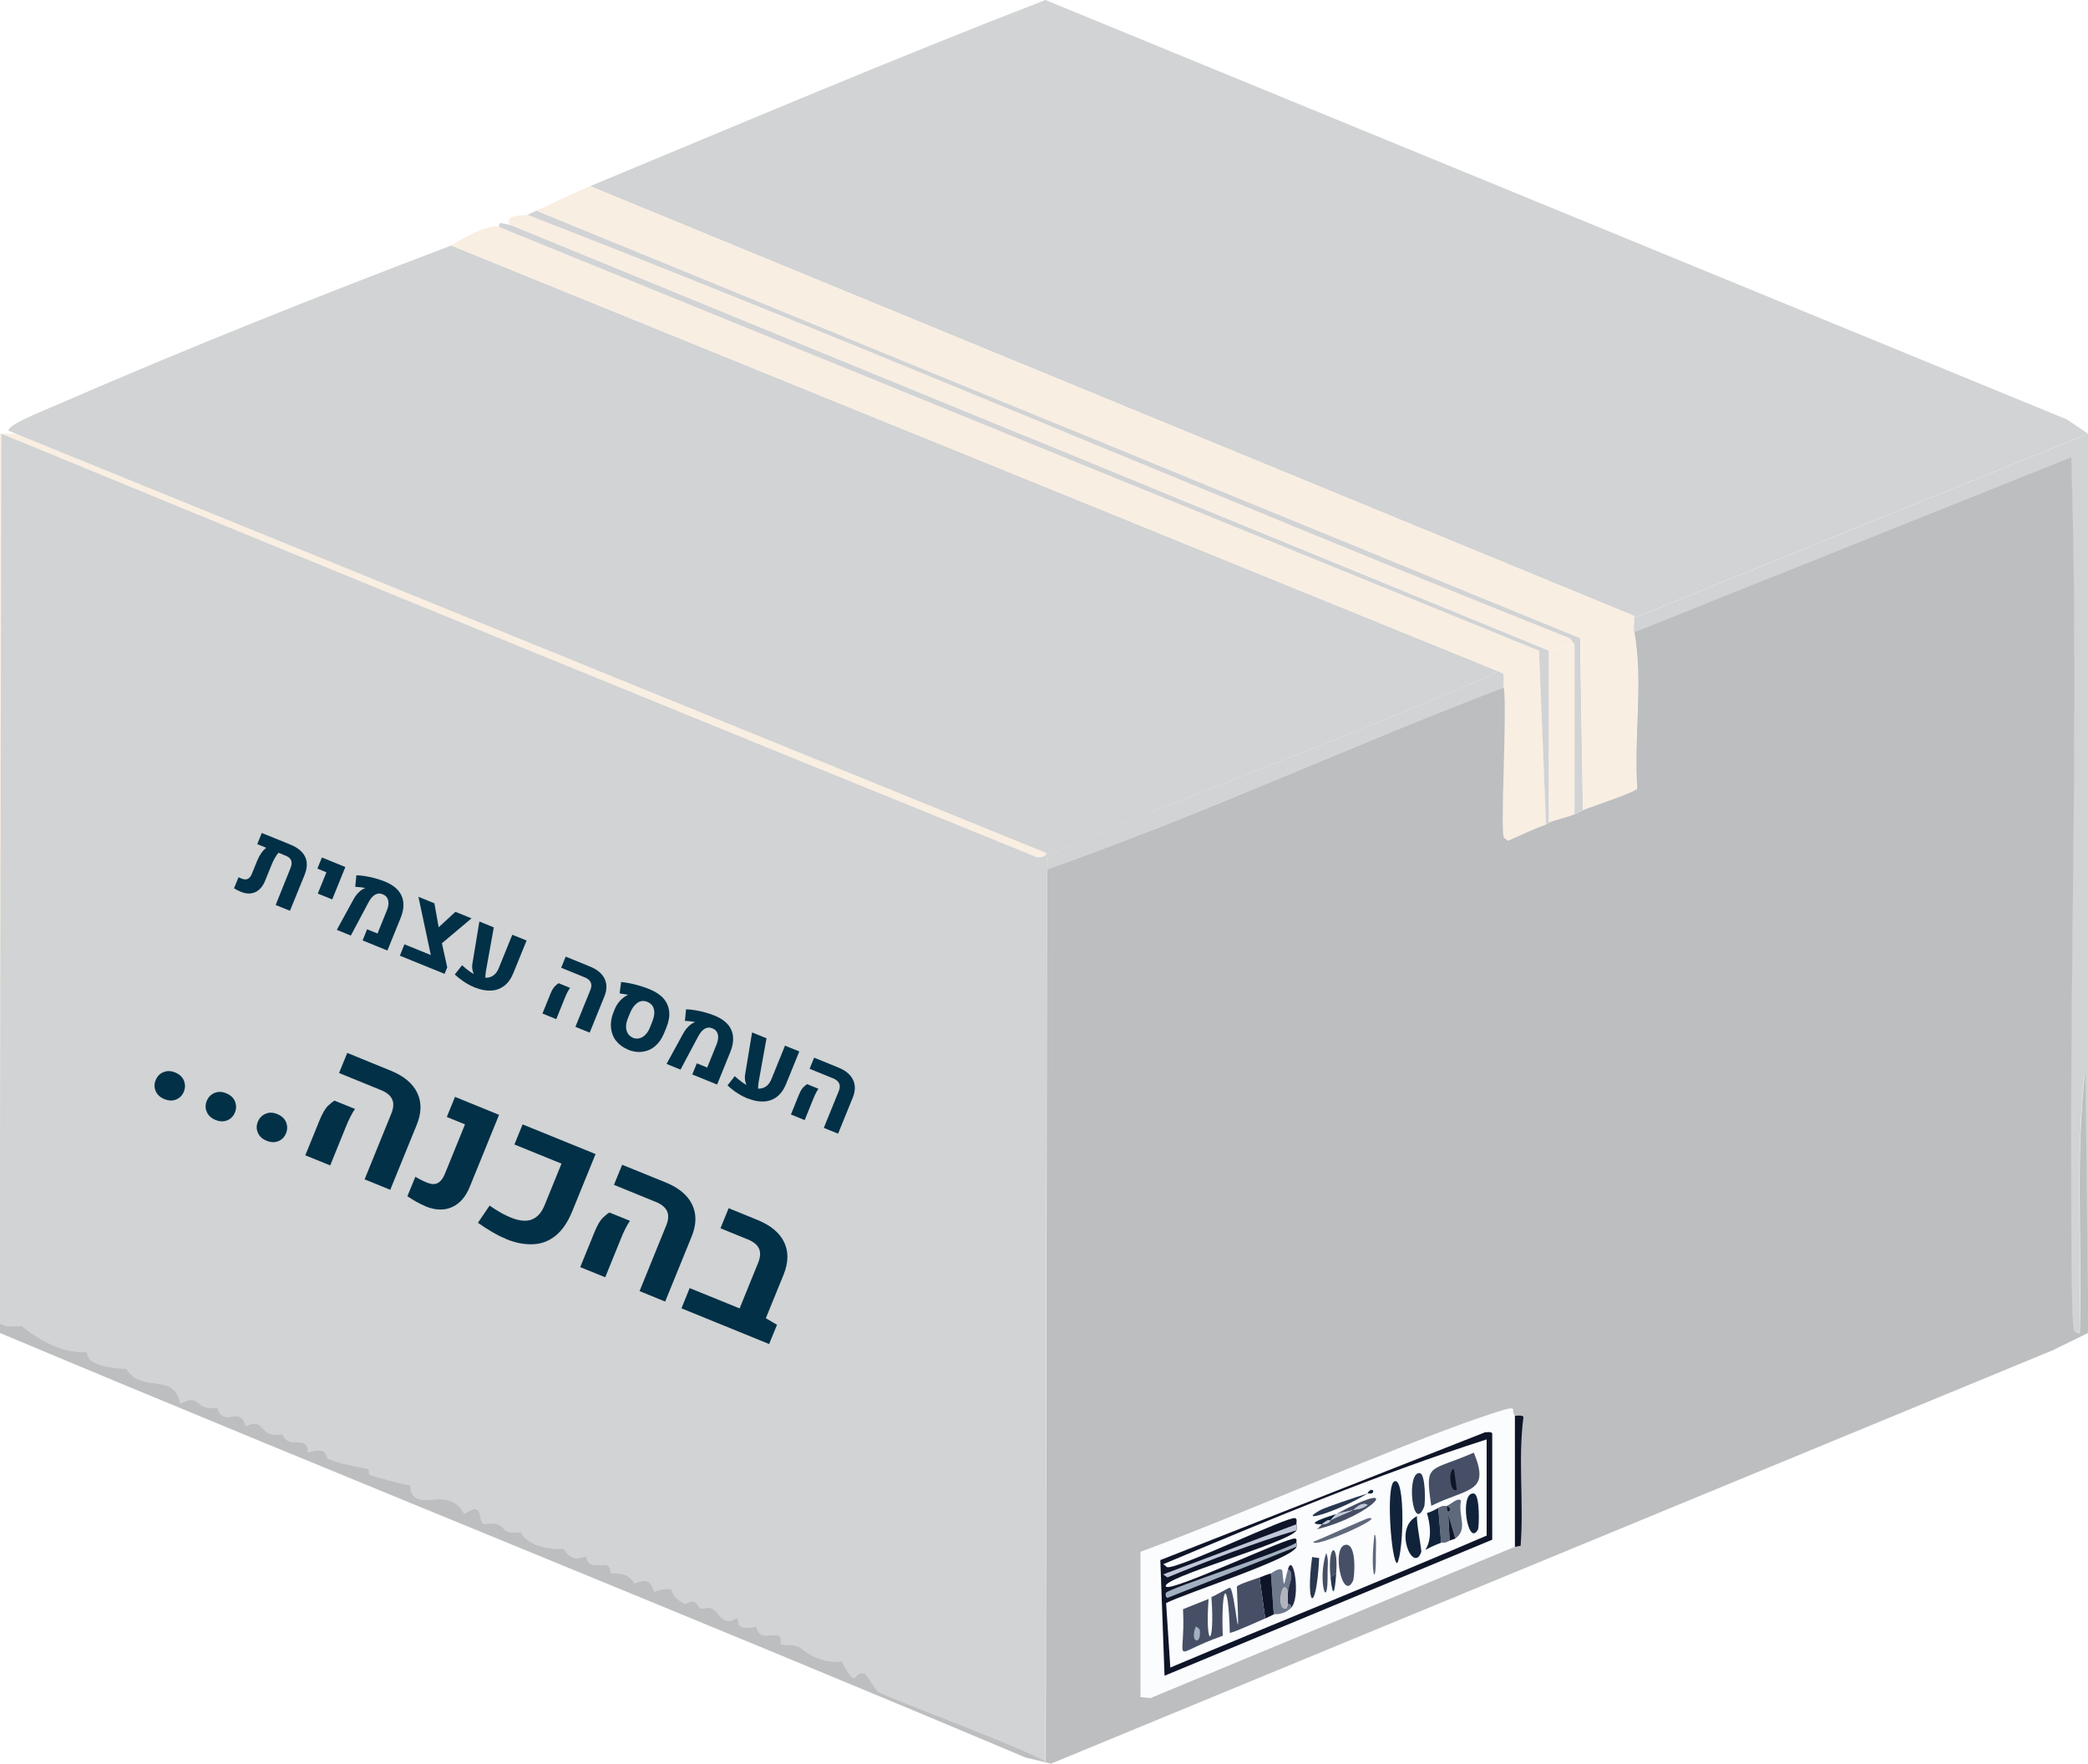
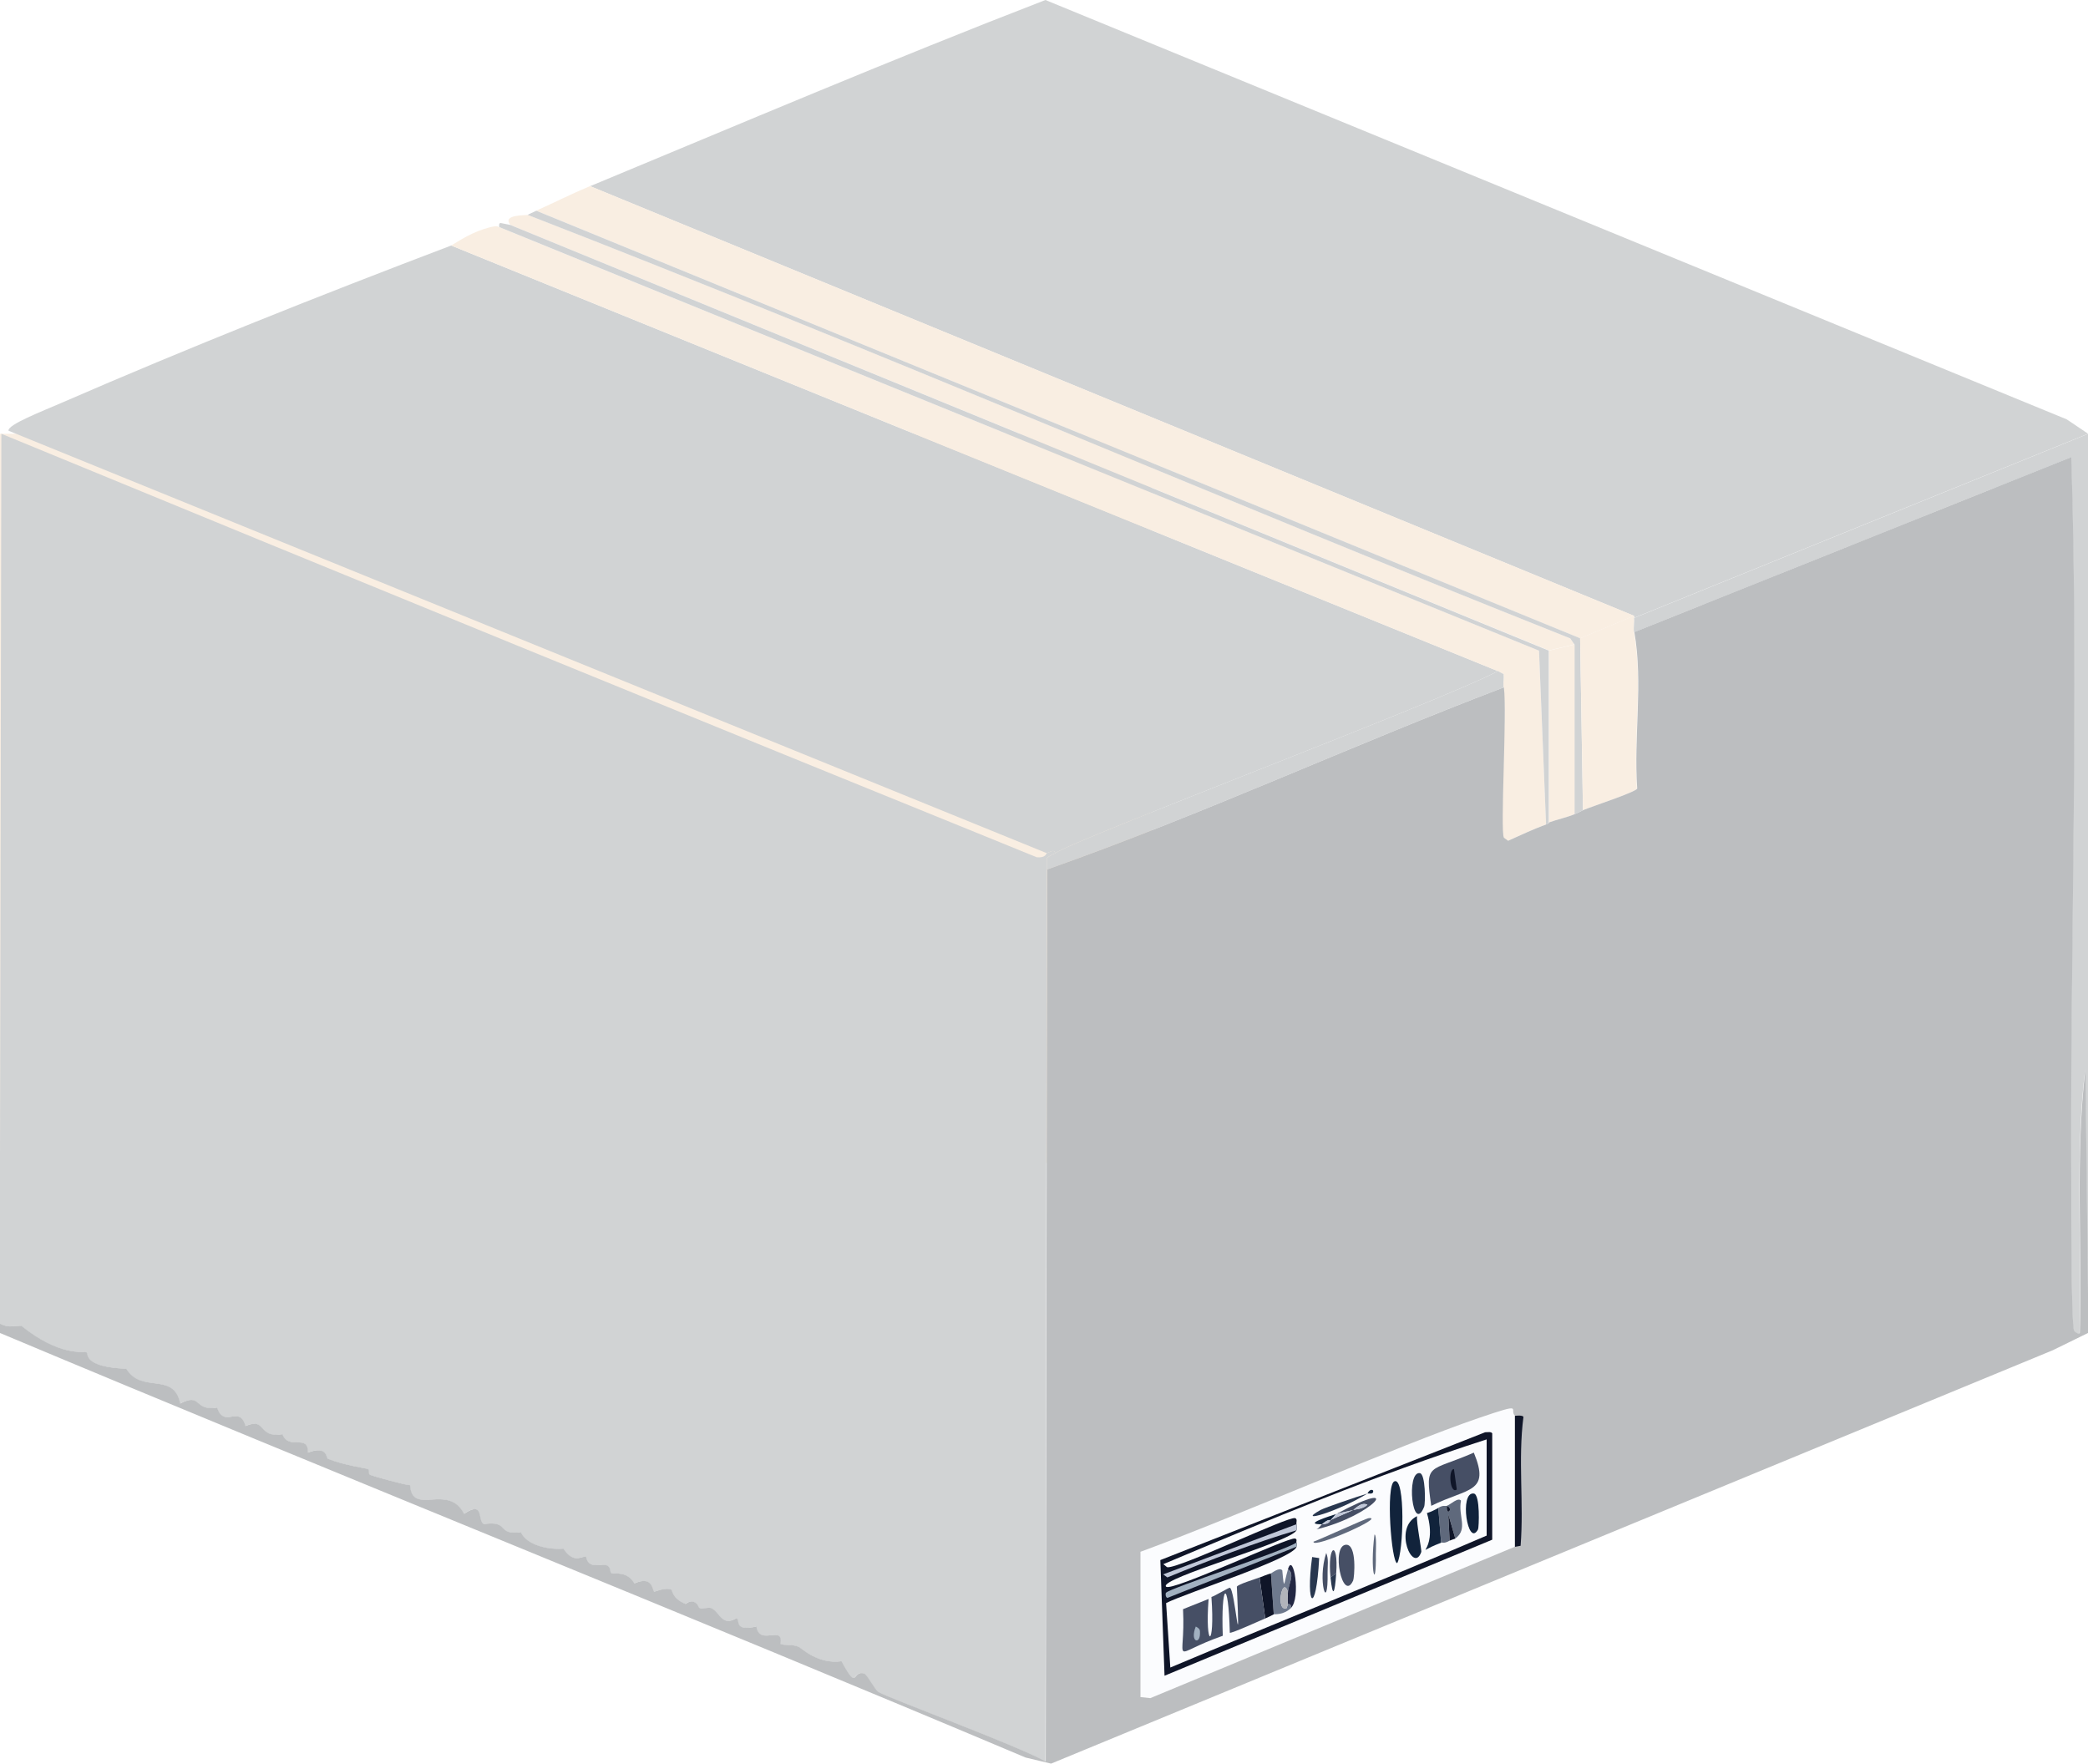
- <svg xmlns="http://www.w3.org/2000/svg" id="Layer_2" viewBox="0 0 198.61 167.75">
+ <svg xmlns="http://www.w3.org/2000/svg" id="Layer_2" data-name="Layer 2" viewBox="0 0 198.61 167.75">
  <defs>
    <style>
      .cls-1 {
        fill: #11233b;
      }

      .cls-2 {
        fill: #232843;
      }

      .cls-3 {
        fill: #fbfcfe;
      }

      .cls-4 {
        fill: #5f697c;
      }

      .cls-5 {
        fill: #f9eee2;
      }

      .cls-6 {
        fill: #c0c7d8;
      }

      .cls-7 {
        fill: #6e798d;
      }

      .cls-8 {
        fill: #0f1528;
      }

      .cls-9 {
        fill: #464f65;
      }

      .cls-10 {
        fill: #b1b4bb;
      }

      .cls-11 {
        fill: #d1d3d4;
      }

      .cls-12 {
-         fill: #013047;
+         fill: #bcbec0;
      }

      .cls-13 {
-         fill: #bcbec0;
+         fill: #a2b1c1;
      }

      .cls-14 {
-         fill: #a2b1c1;
-       }
- 
-       .cls-15 {
        fill: #28374f;
      }
    </style>
  </defs>
-   <g id="Layer_1-2" data-name="Layer_1">
+   <g id="Layer_1-2" data-name="Layer 1">
    <rect class="cls-5" y="41.26" width="109.56" height="69.36" />
-     <g id="Generative_Object">
+     <g id="Generative_Object" data-name="Generative Object">
      <g>
        <g>
          <path class="cls-11" d="M42.91,23.35l99.57,40.48c-5.1,2.77-40.42,16.06-42.1,17.32-.1-.39-.47-.13-.81,0L.81,40.97c-.11-.58,3.23-1.86,4.99-2.63,12.07-5.25,24.64-10.25,37.1-14.98Z" />
          <g>
            <path class="cls-11" d="M198.61,41.26l-43.18,17.51v-.19L56.13,17.71c14.35-5.96,28.8-12.1,43.31-17.71l97.15,39.89,2.02,1.36Z" />
            <path class="cls-5" d="M47.49,21.6l98.9,40.28.67,16.54c-1.24.45-2.46,1.03-3.64,1.56l-.4-.29c-.36-.68.31-11.91,0-14.3-.05-.41.04-.85,0-1.26l-.54-.29L42.91,23.35c.17-.06,1.59-1.08,3.1-1.56,1.53-.48,1.29-.17,1.48-.19Z" />
            <path class="cls-5" d="M155.43,58.58l-5.13,2.14L51,20.04c1.73-.77,3.33-1.59,5.13-2.34l99.3,40.87Z" />
            <path class="cls-5" d="M50.19,20.43c33.41,12.97,65.94,27.08,99.17,40.28l.4.58-2.43.58L48.57,21.41c-.89-1.04,1.48-.91,1.62-.97Z" />
            <path class="cls-11" d="M48.57,21.41l98.76,40.48v16.35s.1.06-.27.19l-.67-16.54L47.49,21.6s-.08-.39.13-.39l.94.19Z" />
            <path class="cls-11" d="M51,20.04l99.3,40.67.27,16.35s-.33.19-.81.39v-16.15l-.4-.58c-33.23-13.2-65.76-27.31-99.17-40.28.04-.02.17-.11.81-.39Z" />
            <path class="cls-5" d="M155.43,58.58v.19c.05.44-.08.92,0,1.36.85,4.9-.08,9.97.27,14.89-.18.35-4.32,1.7-5.13,2.04l-.27-16.35,5.13-2.14Z" />
            <path class="cls-5" d="M149.77,61.3v16.15c-.78.32-1.66.49-2.43.78v-16.35l2.43-.58Z" />
          </g>
        </g>
        <g>
          <path class="cls-11" d="M99.57,81.15c.34-.13.71-.39.81,0-.04.03-.54.2-.81.49v1.07l-.13,84.85c-2.84-1.59-15.01-6.05-15.92-6.62-.35-.22-1.06-1.66-1.35-1.75-1.18-.37-.56,1.81-2.16-1.17-2.24.32-3.83-1.27-4.05-1.36-.65-.28-1.4-.11-1.75-.29.3-1.91-2.02.26-2.29-1.65-2.22.48-1.5-.61-1.89-.78-.05-.02-.57.4-1.08.19-.6-.25-.75-.91-1.35-1.17-.18-.08-.9.08-1.08,0-.17-.07-.09-.39-.54-.58-.4-.17-.77.21-.81.19-1.33-.55-1.22-1.31-1.35-1.36-.6-.24-1.54.22-1.62.19-.2-.06-.08-1.57-1.89-.78-.72-1.24-1.89-.87-2.16-.97-.24-.09.03-.56-.54-.78-.44-.16-1.7.44-1.89-.78-.38-.14-1.17.74-2.16-.78-1.5.13-3.49-.34-4.05-1.56-2.41.29-.98-1.11-3.51-.78-.66-.25.1-2.3-1.89-.97-1.51-2.97-4.97.25-5.13-2.72-.47-.01-3.59-.9-3.78-.97-.28-.12.01-.47-.27-.58-.18-.07-2.36-.38-3.78-.97-.15-.06-.05-1.32-1.89-.58.03-1.86-1.82-.16-2.43-1.75-2.43.39-1.47-1.65-3.51-.78-.58-2.08-2.03.28-2.7-1.75-2.29.36-1.44-1.47-3.51-.39-.6-3.07-3.66-.9-5.13-3.31-4.2-.17-3.56-1.48-3.78-1.56-.34-.13-2.54.42-6.21-2.53-1.07.01-1.16.2-2.02-.19L.13,41.26c32.77,13.51,65.61,26.93,98.49,40.28.87.08.9-.37.94-.39Z" />
          <path class="cls-11" d="M143.02,65.39c-14.63,5.57-28.61,12.09-43.45,17.32v-1.07c.27-.28.77-.46.81-.49,1.67-1.26,36.99-14.55,42.1-17.32l.54.29c.04.42-.05.85,0,1.26Z" />
          <g>
            <path class="cls-11" d="M198.61,41.26v84.46l-.27-24.03c-.99,8.25-.3,16.75-.54,25.1-.08.2-.49-.09-.54-.19-.29-.65-.26-11.82-.27-13.62-.12-23.16.73-46.33,0-69.48l-41.56,16.64c-.08-.44.05-.92,0-1.36l43.18-17.51Z" />
            <g>
-               <path class="cls-13" d="M198.61,125.72v1.07l-3.37,1.65-95.26,39.31-2.43-.58c-32.35-13.66-65.16-26.78-97.55-40.38v-.88c.87.4.96.21,2.02.19,3.67,2.95,5.86,2.4,6.21,2.53.21.08-.42,1.39,3.78,1.56,1.46,2.41,4.52.24,5.13,3.31,2.07-1.08,1.22.74,3.51.39.67,2.03,2.12-.33,2.7,1.75,2.04-.87,1.08,1.16,3.51.78.61,1.59,2.46-.11,2.43,1.75,1.84-.73,1.74.52,1.89.58,1.42.59,3.6.9,3.78.97.28.11-.01.47.27.58.18.08,3.31.96,3.78.97.16,2.97,3.62-.25,5.13,2.72,1.99-1.33,1.23.72,1.89.97,2.52-.34,1.1,1.07,3.51.78.56,1.22,2.55,1.68,4.05,1.56.99,1.52,1.78.64,2.16.78.19,1.22,1.45.62,1.89.78.57.21.3.69.54.78.27.1,1.44-.26,2.16.97,1.81-.8,1.69.72,1.89.78.08.02,1.02-.44,1.62-.19.13.05.02.81,1.35,1.36.04.02.41-.37.81-.19.45.19.37.51.54.58.18.08.89-.08,1.08,0,.6.25.75.92,1.35,1.17.51.21,1.03-.22,1.08-.19.39.17-.33,1.26,1.89.78.28,1.91,2.59-.25,2.29,1.65.36.18,1.11,0,1.75.29.22.1,1.81,1.68,4.05,1.36,1.6,2.97.98.8,2.16,1.17.29.09,1,1.53,1.35,1.75.91.57,13.08,5.03,15.92,6.62l.13-84.85c14.83-5.23,28.82-11.75,43.45-17.32.31,2.4-.36,13.63,0,14.3l.4.29c1.18-.53,2.41-1.11,3.64-1.56.37-.13.25-.19.27-.19.77-.28,1.65-.46,2.43-.78.48-.2.77-.37.81-.39.81-.34,4.94-1.69,5.13-2.04-.35-4.92.58-9.99-.27-14.89l41.56-16.64c.73,23.15-.12,46.32,0,69.48,0,1.8-.02,12.97.27,13.62.05.1.46.39.54.19.24-8.36-.45-16.86.54-25.1l.27,24.03Z" />
+               <path class="cls-12" d="M198.61,125.72v1.07l-3.37,1.65-95.26,39.31-2.43-.58c-32.35-13.66-65.16-26.78-97.55-40.38v-.88c.87.4.96.21,2.02.19,3.67,2.95,5.86,2.4,6.21,2.53.21.08-.42,1.39,3.78,1.56,1.46,2.41,4.52.24,5.13,3.31,2.07-1.08,1.22.74,3.51.39.67,2.03,2.12-.33,2.7,1.75,2.04-.87,1.08,1.16,3.51.78.61,1.59,2.46-.11,2.43,1.75,1.84-.73,1.74.52,1.89.58,1.42.59,3.6.9,3.78.97.28.11-.01.47.27.58.18.08,3.31.96,3.78.97.16,2.97,3.62-.25,5.13,2.72,1.99-1.33,1.23.72,1.89.97,2.52-.34,1.1,1.07,3.51.78.56,1.22,2.55,1.68,4.05,1.56.99,1.52,1.78.64,2.16.78.19,1.22,1.45.62,1.89.78.57.21.3.69.54.78.27.1,1.44-.26,2.16.97,1.81-.8,1.69.72,1.89.78.08.02,1.02-.44,1.62-.19.13.05.02.81,1.35,1.36.04.02.41-.37.81-.19.45.19.37.51.54.58.18.08.89-.08,1.08,0,.6.25.75.92,1.35,1.17.51.21,1.03-.22,1.08-.19.39.17-.33,1.26,1.89.78.28,1.91,2.59-.25,2.29,1.65.36.18,1.11,0,1.75.29.22.1,1.81,1.68,4.05,1.36,1.6,2.97.98.8,2.16,1.17.29.09,1,1.53,1.35,1.75.91.57,13.08,5.03,15.92,6.62l.13-84.85c14.83-5.23,28.82-11.75,43.45-17.32.31,2.4-.36,13.63,0,14.3l.4.29c1.18-.53,2.41-1.11,3.64-1.56.37-.13.25-.19.27-.19.77-.28,1.65-.46,2.43-.78.48-.2.77-.37.81-.39.81-.34,4.94-1.69,5.13-2.04-.35-4.92.58-9.99-.27-14.89l41.56-16.64c.73,23.15-.12,46.32,0,69.48,0,1.8-.02,12.97.27,13.62.05.1.46.39.54.19.24-8.36-.45-16.86.54-25.1l.27,24.03Z" />
              <g>
                <path class="cls-3" d="M144.1,134.67v12.45l-34.68,14.4-.94-.1v-13.82c8.97-3.28,24.47-10.1,32.25-12.75,4.38-1.49,2.77-.79,3.37-.19Z" />
                <path class="cls-8" d="M144.1,147.12v-12.45s.72-.1.81.1c-.53,4.1.05,8.17-.27,12.26l-.54.1Z" />
                <g>
                  <path class="cls-8" d="M141.27,136.23c.28,0,.54-.07.67.1v10.12l-31.17,12.94-.4-11,30.9-12.16Z" />
                  <path class="cls-3" d="M123.32,147.12c.03-.08.03-.32,0-.39-.05-.11.11-.32-.13-.39-.64-.18-11.81,5.14-12.28,4.57-.66-.79,11.85-4.21,12.41-5.35.04-.08.03-.45,0-.58-.04-.17.12-.5-.13-.58-.63-.21-10.95,4.77-12.14,4.67-.08,0-.24-.2-.4-.29,9.97-4.18,20.23-8.49,30.76-11.87v9.15c-9.89,4.26-20.1,8.34-30.09,12.55l-.4-6.13c1.86-.96,12-4.18,12.41-5.35Z" />
                  <g>
                    <path class="cls-6" d="M123.32,144.98c.03.14.04.5,0,.58-3.78,1.11-8.37,2.87-12.28,4.48l-.4-.29,12.68-4.77Z" />
-                     <path class="cls-14" d="M123.32,147.12l-12.28,4.87c-.18-.07-.2-.4-.13-.49.34-.44,11.03-3.9,12.41-4.77.03.07.03.3,0,.39Z" />
+                     <path class="cls-13" d="M123.32,147.12l-12.28,4.87c-.18-.07-.2-.4-.13-.49.34-.44,11.03-3.9,12.41-4.77.03.07.03.3,0,.39Z" />
                    <path class="cls-1" d="M132.63,140.9c1.07-.47.88,6.83.27,7.78-.55,0-1.11-7.42-.27-7.78Z" />
                    <path class="cls-4" d="M138.43,146.35l-.67-2.34.13,2.53c-.52.31-.7.15-.81.19l-.27-3.31c.51-.29.62-.14.81-.19v.29c.04.63.66-.03,0-.29.33-.1,1.08-.86,1.35-.49-.3,1.46.71,2.68-.54,3.6Z" />
                    <path class="cls-7" d="M122.51,149.27c.7.41.04,1.48,0,2.14-.55-1.63-1.19,1.94-.13,1.56l.13-.39s.37-.07.27.39c-.72.67-1.54.55-1.62.58l-.27-3.89c.05-.01.82-.64,1.08-.29.19,2.11.15,1.23.54-.1Z" />
                    <path class="cls-9" d="M128.04,146.93c1.06-.04.78,3.18.67,3.41-1.01,2.17-2.14-3.35-.67-3.41Z" />
                    <path class="cls-1" d="M137.08,146.74c-3.12,1.18-.19,1.14-1.35-2.82.39-.12.75-.3,1.08-.49l.27,3.31Z" />
                    <path class="cls-8" d="M121.16,153.55c-.28.14-.51.27-.81.39l-.54-3.89c.33-.13.73-.3,1.08-.39l.27,3.89Z" />
                    <path class="cls-1" d="M134.79,144.21c-.09.56.46,3.24.4,3.41-.74,2.13-2.73-2.27-.4-3.41Z" />
-                     <path class="cls-15" d="M135.06,140.12c.54.08.54,2.88.4,3.21-1.09,2.66-1.75-3.41-.4-3.21Z" />
+                     <path class="cls-14" d="M135.06,140.12c.54.08.54,2.88.4,3.21-1.09,2.66-1.75-3.41-.4-3.21Z" />
                    <path class="cls-1" d="M140.19,142.06c.62.09.49,3.25.4,3.41-.97,1.81-1.82-3.61-.4-3.41Z" />
                    <path class="cls-9" d="M125.75,144.98c.77-.02.74-.35.81-.39.65-.33,1.46-.63,2.16-.97.2-.06.89-.06,1.35-.49-.58-.31-1.19.41-1.35.49-.43.13-1.21.25-1.62.39,6.78-3.65,3.44.2-1.89,1.46.26-.11.38-.35.54-.49Z" />
-                     <path class="cls-15" d="M124.81,148.1l.67.1c-.29,5.53-1.32,4.66-.67-.1Z" />
+                     <path class="cls-14" d="M124.81,148.1l.67.1c-.29,5.53-1.32,4.66-.67-.1Z" />
                    <path class="cls-2" d="M122.78,152.96c.1-.46-.26-.37-.27-.39-.07-.25-.02-.83,0-1.17.04-.66.7-1.73,0-2.14.51-1.74,1.27,2.76.27,3.7Z" />
                    <path class="cls-4" d="M130.2,144.4c1.67-.16-5.39,2.98-5.26,2.24.79-.28,4.96-2.21,5.26-2.24Z" />
-                     <path class="cls-15" d="M130.07,142.06c-2.82,1.74-6.91,2.92-4.45,1.56.42-.23,3.54-1.29,4.45-1.56Z" />
+                     <path class="cls-14" d="M130.07,142.06c-2.82,1.74-6.91,2.92-4.45,1.56.42-.23,3.54-1.29,4.45-1.56Z" />
                    <path class="cls-9" d="M126.15,147.71c.25.59.12,1.24.13,1.85.07,4.07-1.01.78-.13-1.85Z" />
                    <path class="cls-8" d="M138.43,146.35s-.47.15-.54.19l-.13-2.53.67,2.34Z" />
                    <path class="cls-9" d="M127.1,149.65l-.54.39c-.32-3.17.77-3.58.54-.39Z" />
                    <path class="cls-4" d="M130.74,145.96c.22,0,.13,1.58.13,1.85.05,3.64-.58,1.72-.13-1.85Z" />
-                     <path class="cls-15" d="M126.56,150.04l.54-.39c-.14,2.03-.34,2.35-.54.39Z" />
+                     <path class="cls-14" d="M126.56,150.04l.54-.39c-.14,2.03-.34,2.35-.54.39Z" />
                    <path class="cls-1" d="M127.1,144.01s-.49.55-.54.58c-.06.03-.16-.16-.81.39-1.9.04.7-.76,1.35-.97Z" />
                    <path class="cls-1" d="M130.07,142.06s.24-.52.54-.29c.09.43-.47.25-.54.29Z" />
                    <g>
                      <path class="cls-9" d="M120.35,153.94c-.41.17-3.22,1.45-3.37,1.36-.14-5.38-.85-4.65-.67.29-5.22,1.82-3.51,2.92-3.78-2.53l2.43-.97c-.36,4.75.63,4.79.27-.19.32-.09,1.65-.9,1.75-.88.5.1,1.03,7.89.67-.1.09-.22,1.72-.71,2.16-.88l.54,3.89Z" />
-                       <path class="cls-14" d="M113.74,154.71c.42.22.41.34.4.68,0,1.05-.98.81-.4-.68Z" />
+                       <path class="cls-13" d="M113.74,154.71c.42.22.41.34.4.68,0,1.05-.98.81-.4-.68Z" />
                    </g>
                    <g>
                      <path class="cls-9" d="M140.19,138.17c1.6,3.87-.58,3.33-4.05,5.06-.61-4.18-.24-3.18,4.05-5.06Z" />
                      <path class="cls-8" d="M138.3,139.73l.27,1.95c-.66.47-.84-1.95-.27-1.95Z" />
                    </g>
                    <path class="cls-8" d="M137.62,143.23c.66.26.04.92,0,.29v-.29Z" />
                    <path class="cls-10" d="M122.51,151.41c-.02.33-.07.92,0,1.17l-.13.39c-1.06.38-.42-3.18.13-1.56Z" />
                    <path class="cls-6" d="M128.72,143.62c-.7.34-1.51.64-2.16.97.05-.03.49-.56.54-.58.41-.14,1.19-.26,1.62-.39Z" />
                    <path class="cls-6" d="M128.72,143.62c.16-.08.77-.8,1.35-.49-.45.42-1.15.43-1.35.49Z" />
                    <path class="cls-6" d="M126.56,144.59c-.07.04-.04.37-.81.39.65-.55.75-.36.81-.39Z" />
                  </g>
                </g>
              </g>
            </g>
          </g>
        </g>
      </g>
    </g>
-     <g>
-       <path class="cls-12" d="M27.63,80.34c.71.29,1.17.68,1.4,1.17s.2,1.08-.08,1.76l-1.37,3.36-1.36-.55,1.4-3.48c.12-.3.15-.54.08-.74-.07-.2-.24-.35-.5-.46l-.71-.29c-.12.14-.24.31-.35.51-.11.19-.2.38-.28.57l-.64,1.58c-.22.54-.54.91-.94,1.09-.41.18-.87.17-1.38-.04-.12-.05-.23-.1-.33-.15-.1-.05-.2-.11-.31-.18l.43-1.05s.1.04.15.07c.05.02.1.04.15.06.22.09.41.1.57.03s.29-.23.39-.47l.55-1.35c.08-.19.19-.39.34-.62.15-.22.31-.39.49-.52l-.86-.35.43-1.06,2.74,1.11Z" />
-       <path class="cls-12" d="M30.23,84.99l.82-2.02-.86-.35.43-1.06,2.23.91-1.25,3.08-1.36-.55Z" />
-       <path class="cls-12" d="M32.04,88.44l1.61-2.94c.13-.23.29-.44.47-.62.18-.18.37-.31.54-.38.02,0,.03,0,.05-.01.02,0,.03,0,.04,0v-.02c-.12-.03-.28-.06-.47-.08s-.35-.03-.49-.04l.11-1.1c.27.01.56.04.87.09.31.05.63.12.95.21s.62.19.89.3c.81.33,1.35.79,1.6,1.38s.22,1.29-.11,2.1l-1.25,3.08-2.36-.96.43-1.06.99.4.89-2.2c.15-.37.19-.69.12-.96-.07-.27-.24-.46-.52-.57-.26-.11-.5-.09-.74.05-.23.14-.44.39-.63.76l-1.66,3.12-1.34-.55Z" />
-       <path class="cls-12" d="M38.04,90.89l.43-1.07,2.51,1.02-1.18-5.54,1.52.62.52,2.92.7,3.17-.25.62-4.26-1.73ZM41.71,90l-.4-1.42,2.01-1.85,1.53.62-3.15,2.65Z" />
-       <path class="cls-12" d="M45.23,93.96c-.31-.13-.64-.29-.97-.5-.33-.21-.66-.46-1-.77l.69-.88c.27.25.53.46.78.63.25.17.49.31.71.4.45.18.85.21,1.2.09.35-.12.62-.4.8-.84l1.29-3.18,1.36.55-1.27,3.12c-.22.53-.51.93-.87,1.2-.37.27-.78.42-1.25.44-.47.02-.96-.07-1.48-.28ZM45.6,87.65l1.37.56-.75,4.16c-.03.2-.05.38-.05.54,0,.17.04.33.12.49l-1.03-.42c-.11-.14-.21-.33-.28-.57-.07-.23-.09-.47-.05-.72l.67-4.05Z" />
-       <path class="cls-12" d="M51.6,96.4l.75-1.85c.15-.37.3-.62.45-.76.15-.14.26-.23.34-.27l1.08.44c-.07.11-.15.24-.24.4-.08.16-.17.35-.26.58l-.81,2-1.32-.54ZM54.73,97.67l1.42-3.49c.12-.29.13-.54.04-.74-.09-.2-.29-.37-.6-.49l-2.21-.9.43-1.06,2.3.94c.7.28,1.16.67,1.4,1.17.24.5.23,1.07-.03,1.7l-1.39,3.42-1.36-.55Z" />
-       <path class="cls-12" d="M59.73,99.83c-.47-.19-.84-.47-1.12-.82s-.44-.77-.49-1.23c-.05-.46.02-.95.22-1.46l.14-.35c.07-.18.17-.36.3-.54.13-.18.27-.33.42-.46.15-.13.3-.23.43-.29.02,0,.03-.01.05-.02.01,0,.03-.01.05-.02v-.02c-.09-.02-.22-.04-.38-.07s-.3-.04-.41-.06l.14-1.09c.27.03.57.08.89.14.32.07.64.15.96.25.32.1.62.2.9.32.55.23.99.52,1.29.87.31.36.48.77.53,1.23.05.46-.04.98-.27,1.54l-.22.54c-.21.51-.49.91-.84,1.21-.35.3-.76.48-1.2.54-.45.06-.91,0-1.4-.2ZM60.19,98.71c.21.09.42.1.63.05.21-.05.4-.17.57-.34.17-.17.32-.4.43-.68l.21-.53c.13-.32.2-.61.21-.86,0-.25-.05-.47-.16-.65-.11-.18-.28-.31-.51-.41-.22-.09-.43-.1-.63-.05s-.39.19-.57.38-.33.47-.47.8l-.18.45c-.11.28-.17.54-.17.79,0,.24.06.46.17.64.11.18.27.32.48.4Z" />
-       <path class="cls-12" d="M63.4,101.2l1.61-2.94c.13-.23.29-.44.47-.62s.37-.31.54-.38c.02,0,.03,0,.05-.02.02,0,.03,0,.04,0v-.02c-.12-.03-.28-.06-.47-.08s-.35-.03-.49-.04l.11-1.1c.27.01.56.04.87.09s.63.12.95.21c.32.09.62.19.89.3.81.33,1.35.79,1.6,1.38.25.59.22,1.29-.11,2.1l-1.25,3.08-2.36-.96.43-1.06.99.4.89-2.2c.15-.37.19-.69.12-.96-.07-.27-.24-.46-.52-.57-.26-.11-.51-.09-.74.05-.23.14-.44.39-.63.76l-1.66,3.12-1.34-.55Z" />
-       <path class="cls-12" d="M71.17,104.51c-.31-.13-.64-.29-.97-.5-.33-.2-.66-.46-1-.77l.69-.88c.27.25.53.46.78.63.25.17.49.31.71.4.45.18.84.21,1.2.09.35-.12.62-.4.8-.84l1.29-3.18,1.36.55-1.27,3.12c-.22.53-.51.93-.87,1.2s-.78.42-1.25.44c-.47.02-.96-.07-1.48-.28ZM71.54,98.2l1.37.56-.75,4.16c-.03.2-.05.38-.05.54,0,.17.04.33.12.49l-1.03-.42c-.11-.14-.21-.33-.28-.57-.07-.23-.09-.47-.05-.72l.67-4.05Z" />
-       <path class="cls-12" d="M75.23,106.01l.75-1.85c.15-.37.3-.62.45-.76.15-.14.26-.23.34-.28l1.08.44c-.08.11-.15.24-.24.4-.08.16-.17.35-.26.58l-.81,2-1.32-.54ZM78.36,107.28l1.42-3.49c.12-.29.13-.54.04-.74-.09-.2-.29-.37-.6-.49l-2.21-.9.43-1.06,2.3.94c.7.28,1.16.67,1.4,1.17.24.5.23,1.07-.03,1.7l-1.39,3.42-1.36-.55Z" />
-       <path class="cls-12" d="M15.63,104.54c-.4-.16-.68-.42-.82-.76-.15-.34-.15-.69,0-1.05.15-.36.39-.61.73-.75s.72-.14,1.12.03c.41.17.69.42.83.77.14.34.14.69,0,1.05-.15.36-.39.61-.73.75-.34.14-.72.13-1.13-.04Z" />
-       <path class="cls-12" d="M20.49,106.52c-.4-.16-.68-.42-.82-.76-.15-.34-.15-.69,0-1.05.15-.36.39-.61.73-.75.34-.14.72-.14,1.12.03.41.17.69.42.83.77.14.34.14.69,0,1.05-.15.36-.39.61-.73.75-.34.14-.72.13-1.13-.04Z" />
-       <path class="cls-12" d="M25.35,108.5c-.4-.16-.68-.42-.82-.76-.15-.34-.15-.69,0-1.05.15-.36.39-.61.73-.75.34-.15.72-.14,1.12.03.41.17.69.42.83.77.14.34.14.69,0,1.05-.15.36-.39.61-.73.75-.34.14-.72.13-1.13-.04Z" />
-       <path class="cls-12" d="M29.04,109.89l1.36-3.34c.27-.66.54-1.12.8-1.37.27-.25.47-.41.62-.49l1.95.79c-.14.19-.28.43-.43.72s-.31.64-.47,1.05l-1.46,3.6-2.37-.96ZM34.68,112.18l2.55-6.28c.21-.53.24-.97.07-1.34s-.52-.66-1.08-.88l-3.97-1.62.78-1.91,4.14,1.69c1.25.51,2.09,1.21,2.52,2.11.43.9.41,1.92-.06,3.06l-2.51,6.16-2.45-1Z" />
-       <path class="cls-12" d="M40.49,114.74c-.31-.13-.6-.27-.87-.42-.26-.15-.56-.33-.87-.54l.76-1.85c.36.22.74.41,1.14.57.38.15.71.17.98.03s.5-.42.68-.86l1.92-4.72-1.73-.71.78-1.91,4.19,1.71-2.78,6.83c-.39.97-.96,1.62-1.7,1.95-.74.33-1.57.3-2.5-.07Z" />
-       <path class="cls-12" d="M48.14,117.84c-.43-.17-.87-.39-1.31-.65-.44-.26-.9-.55-1.37-.88l1.11-1.64c.76.53,1.43.91,2.02,1.14.82.33,1.48.39,2.01.18.52-.21.92-.66,1.2-1.35l1.61-3.96-4.48-1.82.78-1.91,6.94,2.82-2.22,5.45c-.43,1.05-.96,1.82-1.6,2.33s-1.35.77-2.15.8c-.79.03-1.65-.13-2.55-.5Z" />
-       <path class="cls-12" d="M55.19,120.53l1.36-3.34c.27-.66.54-1.12.8-1.37.27-.25.47-.41.62-.49l1.95.79c-.13.19-.28.43-.42.72-.15.29-.31.64-.47,1.05l-1.46,3.6-2.37-.96ZM60.83,122.82l2.55-6.28c.21-.53.24-.97.07-1.34-.17-.36-.52-.66-1.08-.88l-3.97-1.62.78-1.91,4.14,1.68c1.25.51,2.09,1.21,2.52,2.11s.41,1.92-.06,3.06l-2.51,6.16-2.45-1Z" />
-       <path class="cls-12" d="M64.82,124.44l.78-1.92,4.75,1.93,2.49.93,1.07.63-.75,1.83-8.35-3.4ZM69.8,125.81l2.32-5.71c.21-.53.24-.97.08-1.33s-.52-.66-1.07-.88l-2.6-1.06.78-1.91,2.77,1.13c1.24.51,2.08,1.21,2.51,2.11.43.9.41,1.92-.05,3.07l-2.28,5.59-2.46-1Z" />
-     </g>
  </g>
</svg>
